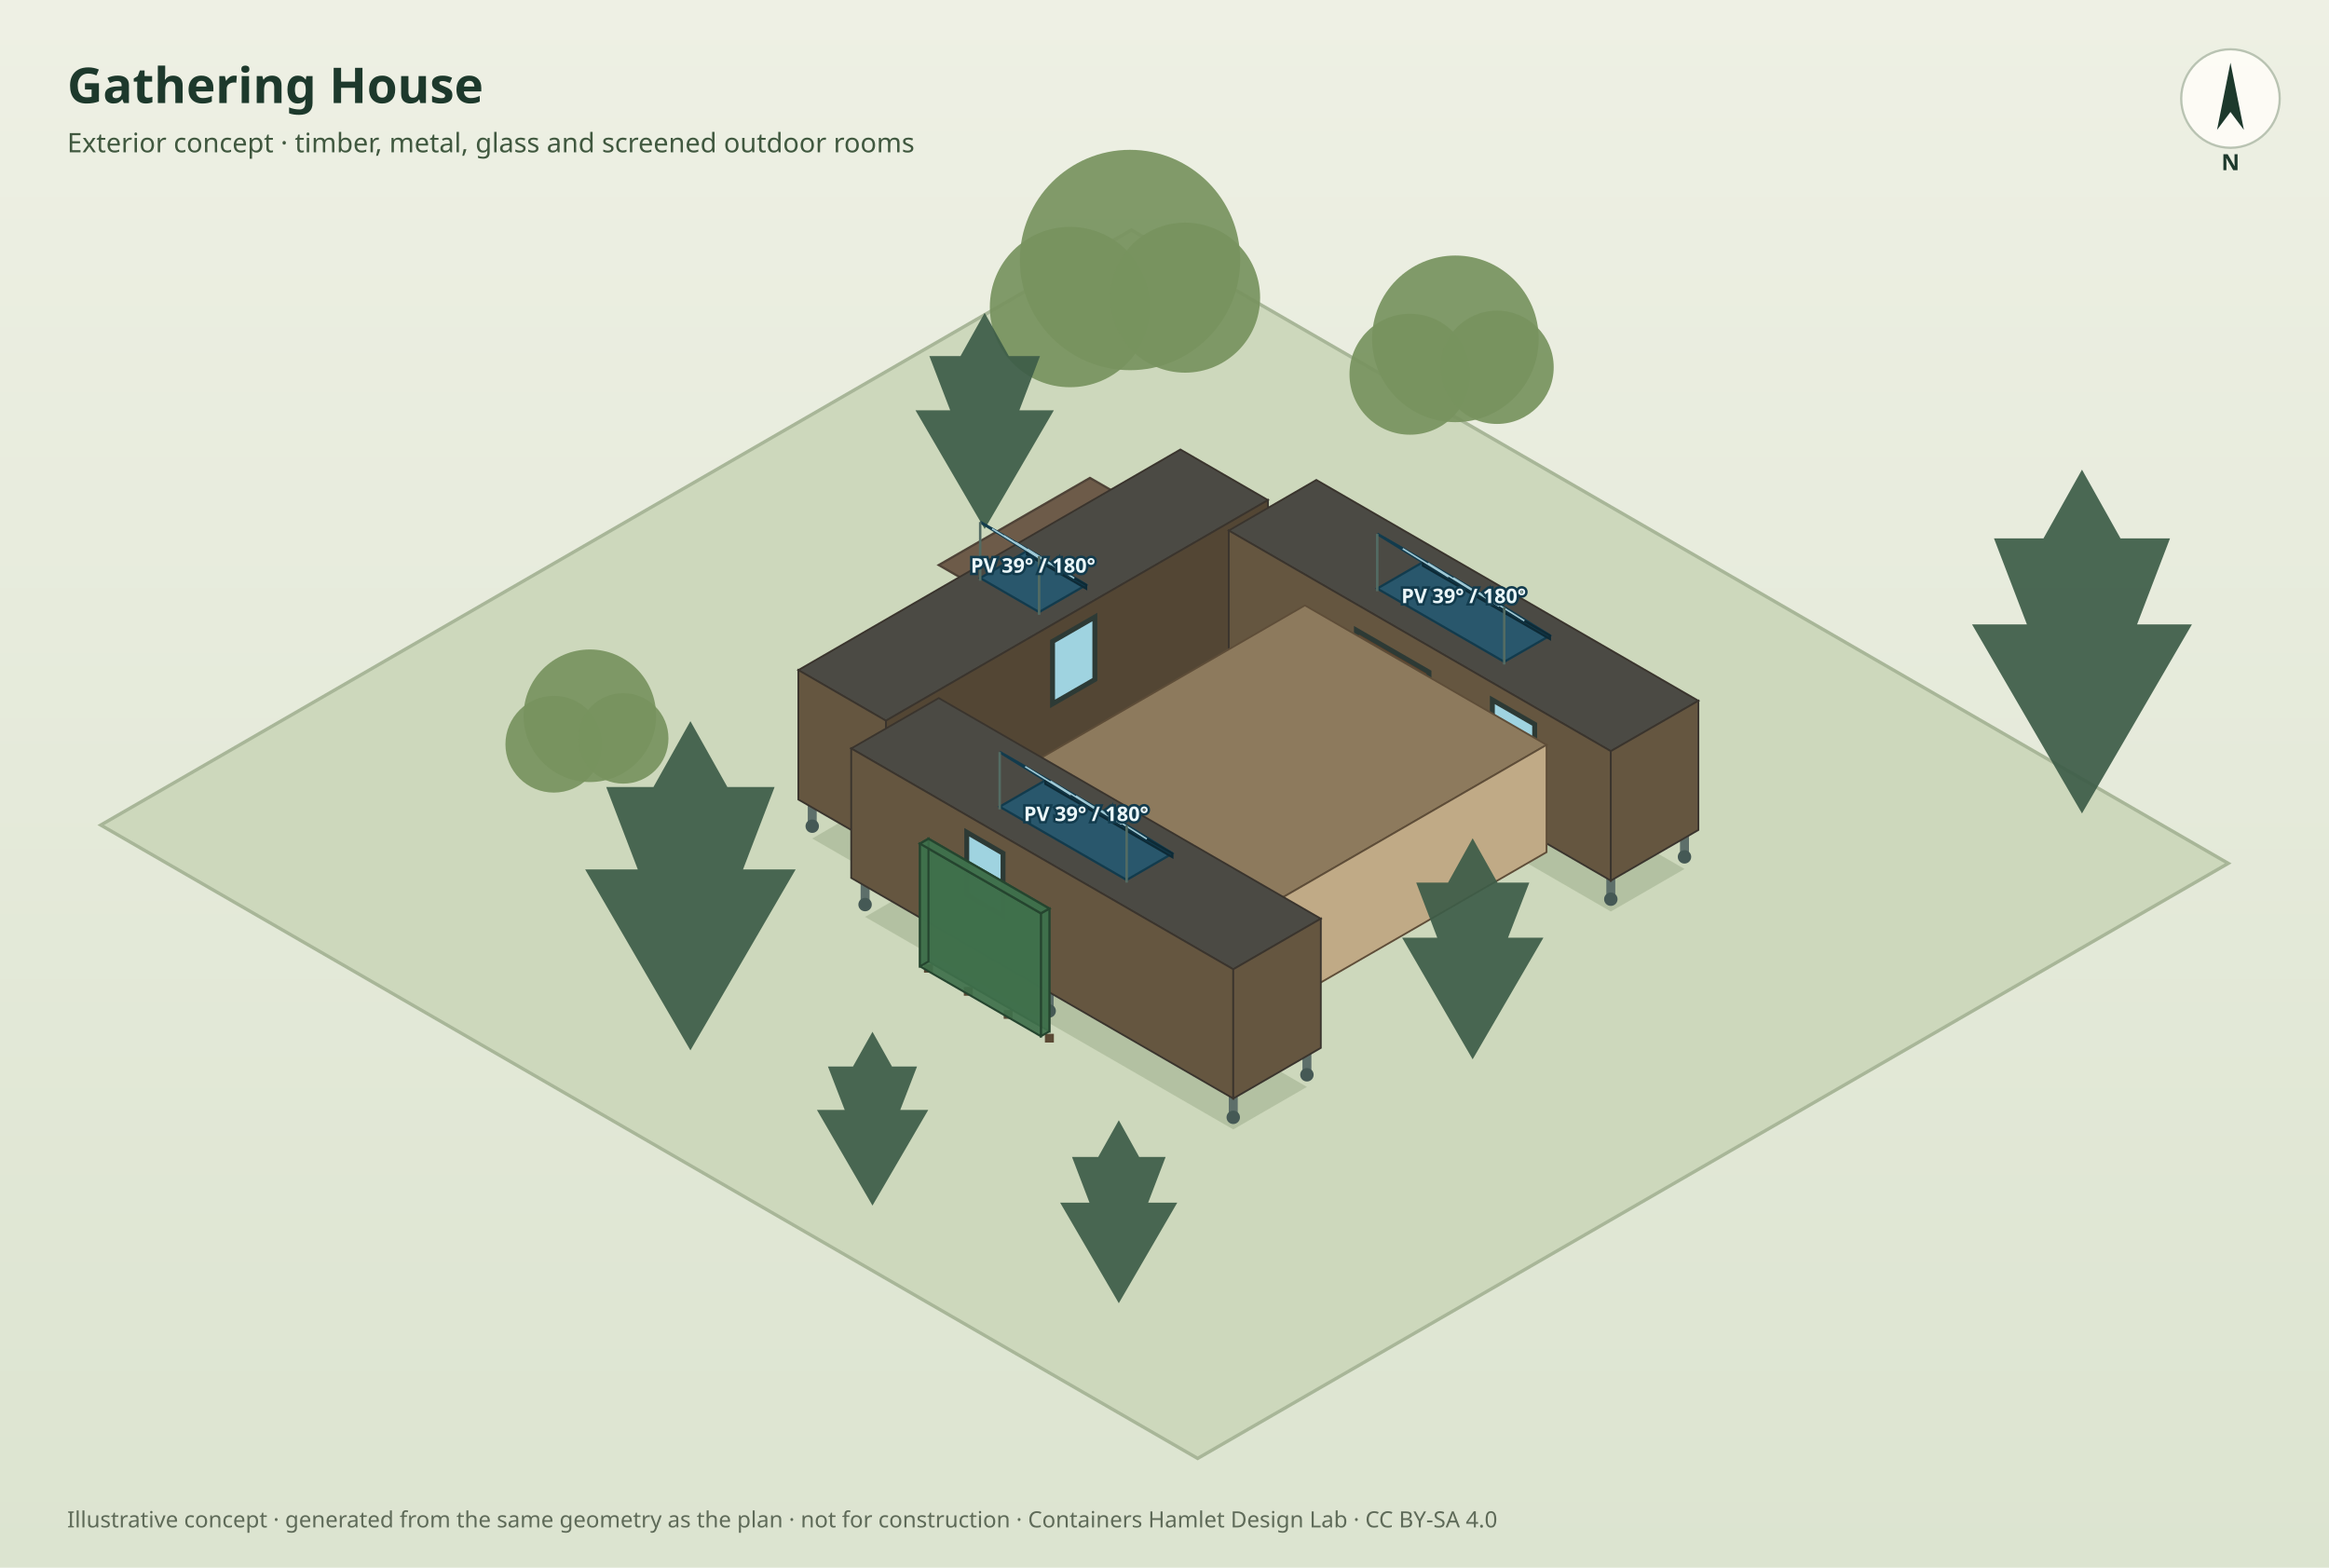
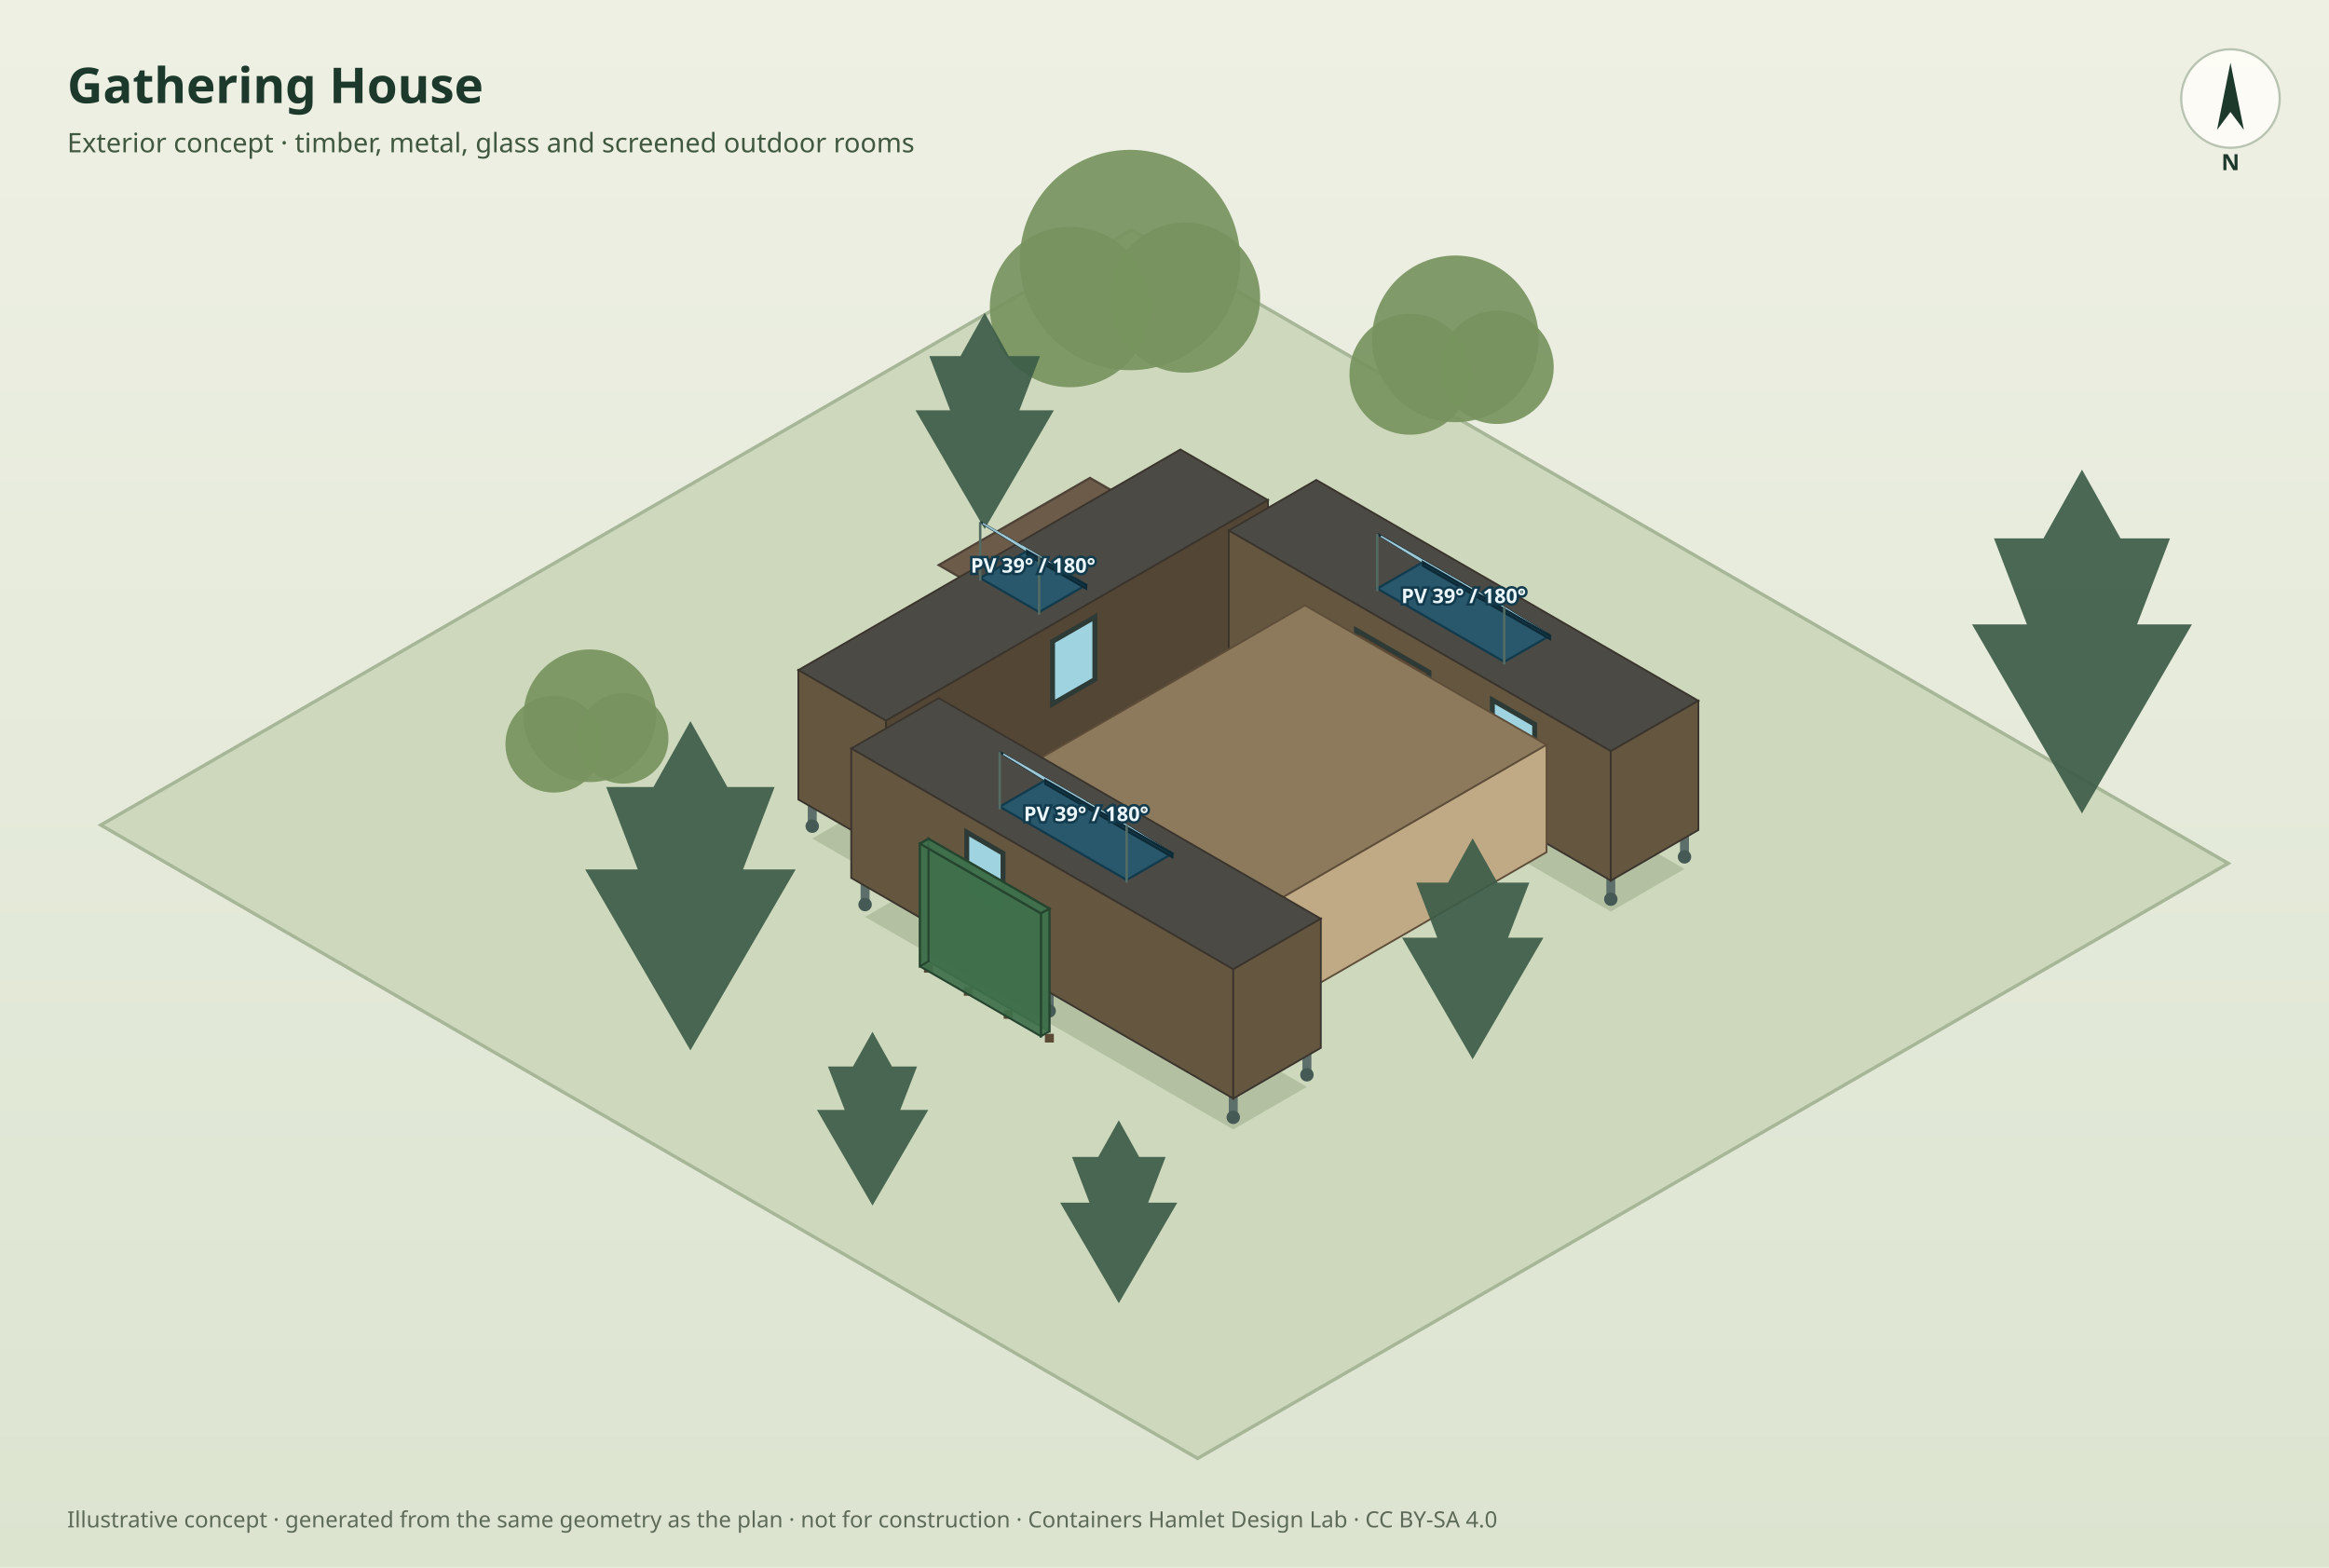
<svg xmlns="http://www.w3.org/2000/svg" viewBox="0 0 1040 700" role="img" aria-labelledby="concept-gathering-house-exterior-t concept-gathering-house-exterior-d">
  <defs>
    <linearGradient id="concept-gathering-house-exterior-sky" x1="0" y1="0" x2="0" y2="1">
      <stop offset="0" stop-color="#eef0e4" />
      <stop offset="1" stop-color="#dce4d0" />
    </linearGradient>
  </defs>
  <rect width="1040" height="700" fill="url(#concept-gathering-house-exterior-sky)" />
  <path d="M505.2 102.7L995 385.5L534.8 651.2L45 368.4Z" fill="#cdd8bc" stroke="#a8b698" stroke-width="1.5" />
  <g fill="#78935f" fill-opacity="0.92">
    <circle cx="504.6" cy="116.1" r="49.2" />
    <circle cx="477.8" cy="137.1" r="35.8" />
    <circle cx="529.2" cy="132.9" r="33.5" />
  </g>
  <g fill="#3d5d48" fill-opacity="0.92">
    <path d="M929.7 363.2L978.8 278.8L954.3 278.8L969 240.4L946.9 240.4L929.7 209.7L912.5 240.4L890.4 240.4L905.1 278.8L880.6 278.8Z" />
  </g>
  <g fill="#78935f" fill-opacity="0.92">
    <circle cx="649.9" cy="151.3" r="37.2" />
    <circle cx="629.6" cy="167.1" r="27" />
    <circle cx="668.5" cy="164" r="25.3" />
  </g>
  <g fill="#3d5d48" fill-opacity="0.92">
    <path d="M439.7 236.2L470.6 183.2L455.2 183.2L464.4 159L450.5 159L439.7 139.7L428.9 159L415 159L424.3 183.2L408.8 183.2Z" />
  </g>
  <path d="M561 280.2 559.3 281.1 532.4 265.6 534 264.6Z" fill="#9ab886" fill-opacity="0.3" stroke="#4f7d64" stroke-width="0.8" />
  <path d="M561 222.4 559.3 223.3 532.4 207.8 534 206.8Z" fill="#6f9d5b" fill-opacity="0.28" stroke="#4f7d64" stroke-width="0.8" />
  <path d="M561 280.2L561 222.4" stroke="#4f7d64" stroke-width="0.9" />
  <path d="M559.3 281.1L559.3 223.3" stroke="#4f7d64" stroke-width="0.9" />
  <path d="M532.4 265.6L532.4 207.8" stroke="#4f7d64" stroke-width="0.9" />
  <path d="M534 264.6L534 206.8" stroke="#4f7d64" stroke-width="0.9" />
  <path d="M486.7 261.4 419.2 300.3 405.7 292.6 473.2 253.6Z" fill="#c3a276" stroke="#8a6a44" stroke-width="1" />
  <path d="M513.6 277 446.2 315.9 419.2 300.3 486.7 261.4Z" fill="#b9976a" stroke="#806040" stroke-width="1" />
  <path d="M513.6 228.9 446.2 267.9 419.2 252.3 486.7 213.4Z" fill="#6d5b49" stroke="#4f4337" stroke-width="1" />
  <path d="M560 298.4 395.6 393.4 362.7 374.4 527.1 279.4Z" fill="#9eae8d" fill-opacity="0.55" />
  <line x1="560" y1="293" x2="560" y2="281" stroke="#5d6f6a" stroke-width="4" />
  <circle cx="560" cy="293" r="3" fill="#455955" />
  <line x1="395.6" y1="387.9" x2="395.6" y2="376" stroke="#5d6f6a" stroke-width="4" />
  <circle cx="395.6" cy="387.9" r="3" fill="#455955" />
  <line x1="362.7" y1="368.9" x2="362.7" y2="357" stroke="#5d6f6a" stroke-width="4" />
  <circle cx="362.7" cy="368.9" r="3" fill="#455955" />
  <line x1="527.1" y1="274" x2="527.1" y2="262" stroke="#5d6f6a" stroke-width="4" />
  <circle cx="527.1" cy="274" r="3" fill="#455955" />
  <line x1="477.8" y1="340.4" x2="477.8" y2="328.5" stroke="#5d6f6a" stroke-width="4" />
  <circle cx="477.8" cy="340.4" r="3" fill="#455955" />
  <line x1="444.9" y1="321.5" x2="444.9" y2="309.5" stroke="#5d6f6a" stroke-width="4" />
  <circle cx="444.9" cy="321.5" r="3" fill="#455955" />
  <path d="M566.2 223.3 395.6 321.8 356.5 299.2 527.1 200.7Z" fill="#4b4a44" stroke="#3a342d" stroke-width="0.8" />
  <path d="M566.2 281 395.6 379.5 395.6 321.8 566.2 223.3Z" fill="#534634" stroke="#3a342d" stroke-width="0.8" />
  <path d="M395.6 379.5 356.5 357 356.5 299.2 395.6 321.8Z" fill="#655640" stroke="#3a342d" stroke-width="0.8" />
  <path d="M488.9 303.4 470 314.3 470 286.4 488.9 275.5Z" fill="#9fd3e0" stroke="#2d3a35" stroke-width="2.2" />
  <path d="M485 261.2 458.6 246 437.7 258.1 464 273.3Z" fill="#245a73" fill-opacity="0.85" stroke="#123b4d" stroke-width="1" />
-   <path d="M485 261.2 458.6 246 437.7 233.1 464 248.3Z" fill="#2f6d88" fill-opacity="0.9" stroke="#123b4d" stroke-width="1.2" />
+   <path d="M485 261.2 458.6 246 437.7 233.1 464 248.3Z" fill="#123b4d" stroke="#0d2a36" stroke-width="1" />
+   <path d="M483.9 260.6 476.1 256.1 456.3 243.8 464.2 248.4Z" fill="#2f6d88" stroke="#9fc9d6" stroke-width="0.65" />
+   <path d="M475.1 255.5 467.3 251 447.6 238.8 455.4 243.3Z" fill="#245a73" stroke="#9fc9d6" stroke-width="0.65" />
+   <path d="M466.4 250.5 458.5 245.9 438.8 233.7 446.6 238.2Z" fill="#2f6d88" stroke="#9fc9d6" stroke-width="0.65" />
  <path d="M485 261.2 458.6 246 458.6 247.6 485 262.8Z" fill="#123b4d" stroke="#0d2a36" stroke-width="1" />
-   <line x1="479.7" y1="258.2" x2="458.8" y2="245.2" stroke="#9fc9d6" stroke-width="0.7" />
-   <line x1="474.4" y1="255.1" x2="453.5" y2="242.2" stroke="#9fc9d6" stroke-width="0.7" />
-   <line x1="469.2" y1="252.1" x2="448.3" y2="239.2" stroke="#9fc9d6" stroke-width="0.7" />
-   <line x1="463.9" y1="249.1" x2="443" y2="236.1" stroke="#9fc9d6" stroke-width="0.7" />
  <line x1="437.7" y1="259.3" x2="437.7" y2="233.1" stroke="#536b63" stroke-width="1.1" />
  <line x1="464" y1="274.5" x2="464" y2="248.3" stroke="#536b63" stroke-width="1.1" />
  <text x="461.3" y="255.7" text-anchor="middle" font-family="system-ui, sans-serif" font-size="9" font-weight="800" fill="#eaf6f9" stroke="#123b4d" stroke-width="2.2" paint-order="stroke">PV 39° / 180°</text>
  <path d="M587.8 293.1 752.2 388 719.3 407 554.9 312Z" fill="#9eae8d" fill-opacity="0.55" />
  <line x1="587.8" y1="287.6" x2="587.8" y2="275.7" stroke="#5d6f6a" stroke-width="4" />
  <circle cx="587.8" cy="287.6" r="3" fill="#455955" />
  <line x1="752.2" y1="382.6" x2="752.2" y2="370.6" stroke="#5d6f6a" stroke-width="4" />
  <circle cx="752.2" cy="382.6" r="3" fill="#455955" />
  <line x1="719.3" y1="401.5" x2="719.3" y2="389.6" stroke="#5d6f6a" stroke-width="4" />
  <circle cx="719.3" cy="401.5" r="3" fill="#455955" />
  <line x1="554.9" y1="306.6" x2="554.9" y2="294.6" stroke="#5d6f6a" stroke-width="4" />
  <circle cx="554.9" cy="306.6" r="3" fill="#455955" />
  <line x1="670" y1="335.1" x2="670" y2="323.1" stroke="#5d6f6a" stroke-width="4" />
  <circle cx="670" cy="335.1" r="3" fill="#455955" />
  <line x1="637.1" y1="354.1" x2="637.1" y2="342.1" stroke="#5d6f6a" stroke-width="4" />
  <circle cx="637.1" cy="354.1" r="3" fill="#455955" />
  <path d="M587.8 214.3 758.4 312.9 719.3 335.4 548.7 236.9Z" fill="#4b4a44" stroke="#3a342d" stroke-width="0.8" />
  <path d="M548.7 294.6 719.3 393.2 719.3 335.4 548.7 236.9Z" fill="#655640" stroke="#3a342d" stroke-width="0.8" />
  <path d="M758.4 370.6 719.3 393.2 719.3 335.4 758.4 312.9Z" fill="#655640" stroke="#3a342d" stroke-width="0.8" />
  <path d="M605.7 323.3 638.1 342 638.1 300.1 605.7 281.4Z" fill="#5d432c" stroke="#2d3a35" stroke-width="2.2" />
  <path d="M666.4 340.4 685.3 351.3 685.3 323.4 666.4 312.5Z" fill="#9fd3e0" stroke="#2d3a35" stroke-width="2.2" />
  <path d="M692.1 283.8 635.4 251 615 262.8 671.7 295.5Z" fill="#245a73" fill-opacity="0.85" stroke="#123b4d" stroke-width="1" />
-   <path d="M692.1 283.8 635.4 251 615 238.4 671.7 271.1Z" fill="#2f6d88" fill-opacity="0.9" stroke="#123b4d" stroke-width="1.2" />
+   <path d="M692.1 283.8 635.4 251 615 238.4 671.7 271.1Z" fill="#123b4d" stroke="#0d2a36" stroke-width="1" />
+   <path d="M690.5 282.8 673.6 273.1 654.4 261.2 671.2 270.9Z" fill="#2f6d88" stroke="#9fc9d6" stroke-width="0.65" />
+   <path d="M671.6 271.9 654.8 262.2 635.5 250.3 652.4 260Z" fill="#245a73" stroke="#9fc9d6" stroke-width="0.65" />
+   <path d="M652.7 261 635.9 251.3 616.6 239.4 633.5 249.1Z" fill="#2f6d88" stroke="#9fc9d6" stroke-width="0.65" />
  <path d="M692.1 283.8 635.4 251 635.4 252.6 692.1 285.3Z" fill="#123b4d" stroke="#0d2a36" stroke-width="1" />
-   <line x1="680.7" y1="277.2" x2="660.4" y2="264.6" stroke="#9fc9d6" stroke-width="0.7" />
-   <line x1="669.4" y1="270.7" x2="649" y2="258" stroke="#9fc9d6" stroke-width="0.7" />
-   <line x1="658.1" y1="264.1" x2="637.7" y2="251.5" stroke="#9fc9d6" stroke-width="0.7" />
-   <line x1="646.8" y1="257.6" x2="626.4" y2="245" stroke="#9fc9d6" stroke-width="0.7" />
  <line x1="615" y1="264" x2="615" y2="238.4" stroke="#536b63" stroke-width="1.1" />
  <line x1="671.7" y1="296.7" x2="671.7" y2="271.1" stroke="#536b63" stroke-width="1.1" />
  <text x="653.6" y="269.3" text-anchor="middle" font-family="system-ui, sans-serif" font-size="9" font-weight="800" fill="#eaf6f9" stroke="#123b4d" stroke-width="2.2" paint-order="stroke">PV 39° / 180°</text>
  <path d="M582.7 270.3 690.6 332.6 555.8 410.5 447.9 348.2Z" fill="#8d7a5d" stroke="#5e4d38" stroke-width="0.8" />
  <path d="M447.9 396 555.8 458.3 555.8 410.5 447.9 348.2Z" fill="#c0aa86" stroke="#5e4d38" stroke-width="0.8" />
  <path d="M690.6 380.5 555.8 458.3 555.8 410.5 690.6 332.6Z" fill="#c0aa86" stroke="#5e4d38" stroke-width="0.8" />
  <path d="M447.9 396 555.8 458.3 555.8 410.5 447.9 348.2Z" fill="#6b9277" fill-opacity="0.18" stroke="#4f7d64" stroke-width="1" />
  <path d="M419.2 390.4 583.6 485.3 550.7 504.3 386.3 409.4Z" fill="#9eae8d" fill-opacity="0.55" />
  <line x1="419.2" y1="385" x2="419.2" y2="373" stroke="#5d6f6a" stroke-width="4" />
  <circle cx="419.2" cy="385" r="3" fill="#455955" />
  <line x1="583.6" y1="479.9" x2="583.6" y2="467.9" stroke="#5d6f6a" stroke-width="4" />
  <circle cx="583.6" cy="479.9" r="3" fill="#455955" />
  <line x1="550.7" y1="498.9" x2="550.7" y2="486.9" stroke="#5d6f6a" stroke-width="4" />
  <circle cx="550.7" cy="498.9" r="3" fill="#455955" />
  <line x1="386.3" y1="403.9" x2="386.3" y2="392" stroke="#5d6f6a" stroke-width="4" />
  <circle cx="386.3" cy="403.9" r="3" fill="#455955" />
  <line x1="501.4" y1="432.4" x2="501.4" y2="420.5" stroke="#5d6f6a" stroke-width="4" />
  <circle cx="501.4" cy="432.4" r="3" fill="#455955" />
  <line x1="468.5" y1="451.4" x2="468.5" y2="439.4" stroke="#5d6f6a" stroke-width="4" />
  <circle cx="468.5" cy="451.4" r="3" fill="#455955" />
  <path d="M419.2 311.7 589.8 410.2 550.7 432.8 380.1 334.2Z" fill="#4b4a44" stroke="#3a342d" stroke-width="0.8" />
  <path d="M380.1 392 550.7 490.5 550.7 432.8 380.1 334.2Z" fill="#655640" stroke="#3a342d" stroke-width="0.8" />
  <path d="M589.8 467.9 550.7 490.5 550.7 432.8 589.8 410.2Z" fill="#655640" stroke="#3a342d" stroke-width="0.8" />
  <path d="M431.7 399.5 447.9 408.9 447.9 381 431.7 371.6Z" fill="#9fd3e0" stroke="#2d3a35" stroke-width="2.2" />
  <path d="M523.5 381.1 466.8 348.4 446.4 360.2 503.1 392.9Z" fill="#245a73" fill-opacity="0.85" stroke="#123b4d" stroke-width="1" />
-   <path d="M523.5 381.1 466.8 348.4 446.4 335.8 503.1 368.5Z" fill="#2f6d88" fill-opacity="0.9" stroke="#123b4d" stroke-width="1.2" />
+   <path d="M523.5 381.1 466.8 348.4 446.4 335.8 503.1 368.5Z" fill="#123b4d" stroke="#0d2a36" stroke-width="1" />
+   <path d="M521.9 380.2 505 370.4 485.8 358.5 502.6 368.2Z" fill="#2f6d88" stroke="#9fc9d6" stroke-width="0.65" />
+   <path d="M503 369.3 486.2 359.5 466.9 347.6 483.8 357.3Z" fill="#245a73" stroke="#9fc9d6" stroke-width="0.65" />
+   <path d="M484.1 358.3 467.3 348.6 448 336.7 464.9 346.4Z" fill="#2f6d88" stroke="#9fc9d6" stroke-width="0.65" />
  <path d="M523.5 381.1 466.8 348.4 466.8 350 523.5 382.7Z" fill="#123b4d" stroke="#0d2a36" stroke-width="1" />
-   <line x1="512.1" y1="374.6" x2="491.8" y2="361.9" stroke="#9fc9d6" stroke-width="0.7" />
-   <line x1="500.8" y1="368" x2="480.4" y2="355.4" stroke="#9fc9d6" stroke-width="0.7" />
-   <line x1="489.5" y1="361.5" x2="469.1" y2="348.8" stroke="#9fc9d6" stroke-width="0.7" />
-   <line x1="478.2" y1="354.9" x2="457.8" y2="342.3" stroke="#9fc9d6" stroke-width="0.7" />
  <line x1="446.4" y1="361.4" x2="446.4" y2="335.8" stroke="#536b63" stroke-width="1.1" />
  <line x1="503.1" y1="394.1" x2="503.1" y2="368.5" stroke="#536b63" stroke-width="1.1" />
  <text x="485" y="366.6" text-anchor="middle" font-family="system-ui, sans-serif" font-size="9" font-weight="800" fill="#eaf6f9" stroke="#123b4d" stroke-width="2.2" paint-order="stroke">PV 39° / 180°</text>
  <line x1="414.6" y1="434.3" x2="414.6" y2="430.5" stroke="#5b4a35" stroke-width="4" />
  <line x1="432.4" y1="444.6" x2="432.4" y2="440.7" stroke="#5b4a35" stroke-width="4" />
  <line x1="450.2" y1="454.9" x2="450.2" y2="451" stroke="#5b4a35" stroke-width="4" />
  <line x1="468.6" y1="465.5" x2="468.6" y2="461.6" stroke="#5b4a35" stroke-width="4" />
  <path d="M414.6 429.3 468.6 460.5 468.6 405.7 414.6 374.5Z" fill="#3f704b" fill-opacity="0.92" stroke="#25452f" stroke-width="0.9" />
  <path d="M468.6 460.5 464.8 462.7 464.8 407.8 468.6 405.7Z" fill="#3f704b" fill-opacity="0.92" stroke="#25452f" stroke-width="0.9" />
  <path d="M464.8 462.7 410.8 431.5 410.8 376.7 464.8 407.8Z" fill="#3f704b" fill-opacity="0.92" stroke="#25452f" stroke-width="0.9" />
  <path d="M410.8 431.5 414.6 429.3 414.6 374.5 410.8 376.7Z" fill="#3f704b" fill-opacity="0.92" stroke="#25452f" stroke-width="0.9" />
  <path d="M414.6 374.5 468.6 405.7 464.8 407.8 410.8 376.7Z" fill="#3f704b" fill-opacity="0.8" stroke="#25452f" stroke-width="1" />
  <g fill="#3d5d48" fill-opacity="0.92">
    <path d="M657.6 473L689.2 418.7L673.4 418.7L682.9 394.1L668.7 394.1L657.6 374.3L646.6 394.1L632.4 394.1L641.8 418.7L626.1 418.7Z" />
  </g>
  <g fill="#3d5d48" fill-opacity="0.92">
    <path d="M308.3 469L355.3 388.2L331.8 388.2L345.9 351.4L324.8 351.4L308.3 322L291.8 351.4L270.7 351.4L284.8 388.2L261.3 388.2Z" />
  </g>
  <g fill="#3d5d48" fill-opacity="0.92">
    <path d="M499.6 581.9L525.7 537L512.7 537L520.5 516.6L508.7 516.6L499.6 500.2L490.4 516.6L478.7 516.6L486.5 537L473.4 537Z" />
  </g>
  <g fill="#3d5d48" fill-opacity="0.92">
    <path d="M389.6 538.3L414.5 495.6L402 495.6L409.5 476.2L398.3 476.2L389.6 460.7L380.9 476.2L369.7 476.2L377.2 495.6L364.8 495.6Z" />
  </g>
  <g fill="#78935f" fill-opacity="0.92">
    <circle cx="263.4" cy="319.6" r="29.6" />
    <circle cx="247.3" cy="332.3" r="21.6" />
    <circle cx="278.3" cy="329.7" r="20.2" />
  </g>
  <text x="30" y="46" font-family="system-ui, sans-serif" font-size="22" font-weight="800" fill="#1d392c">Gathering House</text>
  <text x="30" y="68" font-family="system-ui, sans-serif" font-size="12" fill="#40583f">Exterior concept · timber, metal, glass and screened outdoor rooms</text>
  <g aria-hidden="true">
    <circle cx="996" cy="44" r="22" fill="#fffdf7" fill-opacity="0.9" stroke="#b9c3b2" />
    <path d="M996 28l6 30l-6 -8l-6 8z" fill="#1d392c" />
    <text x="996" y="76" text-anchor="middle" font-size="10" font-weight="700" font-family="system-ui, sans-serif" fill="#1d392c">N</text>
  </g>
  <text x="30" y="682" font-family="system-ui, sans-serif" font-size="10" fill="#5e6a58">Illustrative concept · generated from the same geometry as the plan · not for construction · Containers Hamlet Design Lab · CC BY-SA 4.0</text>
</svg>
